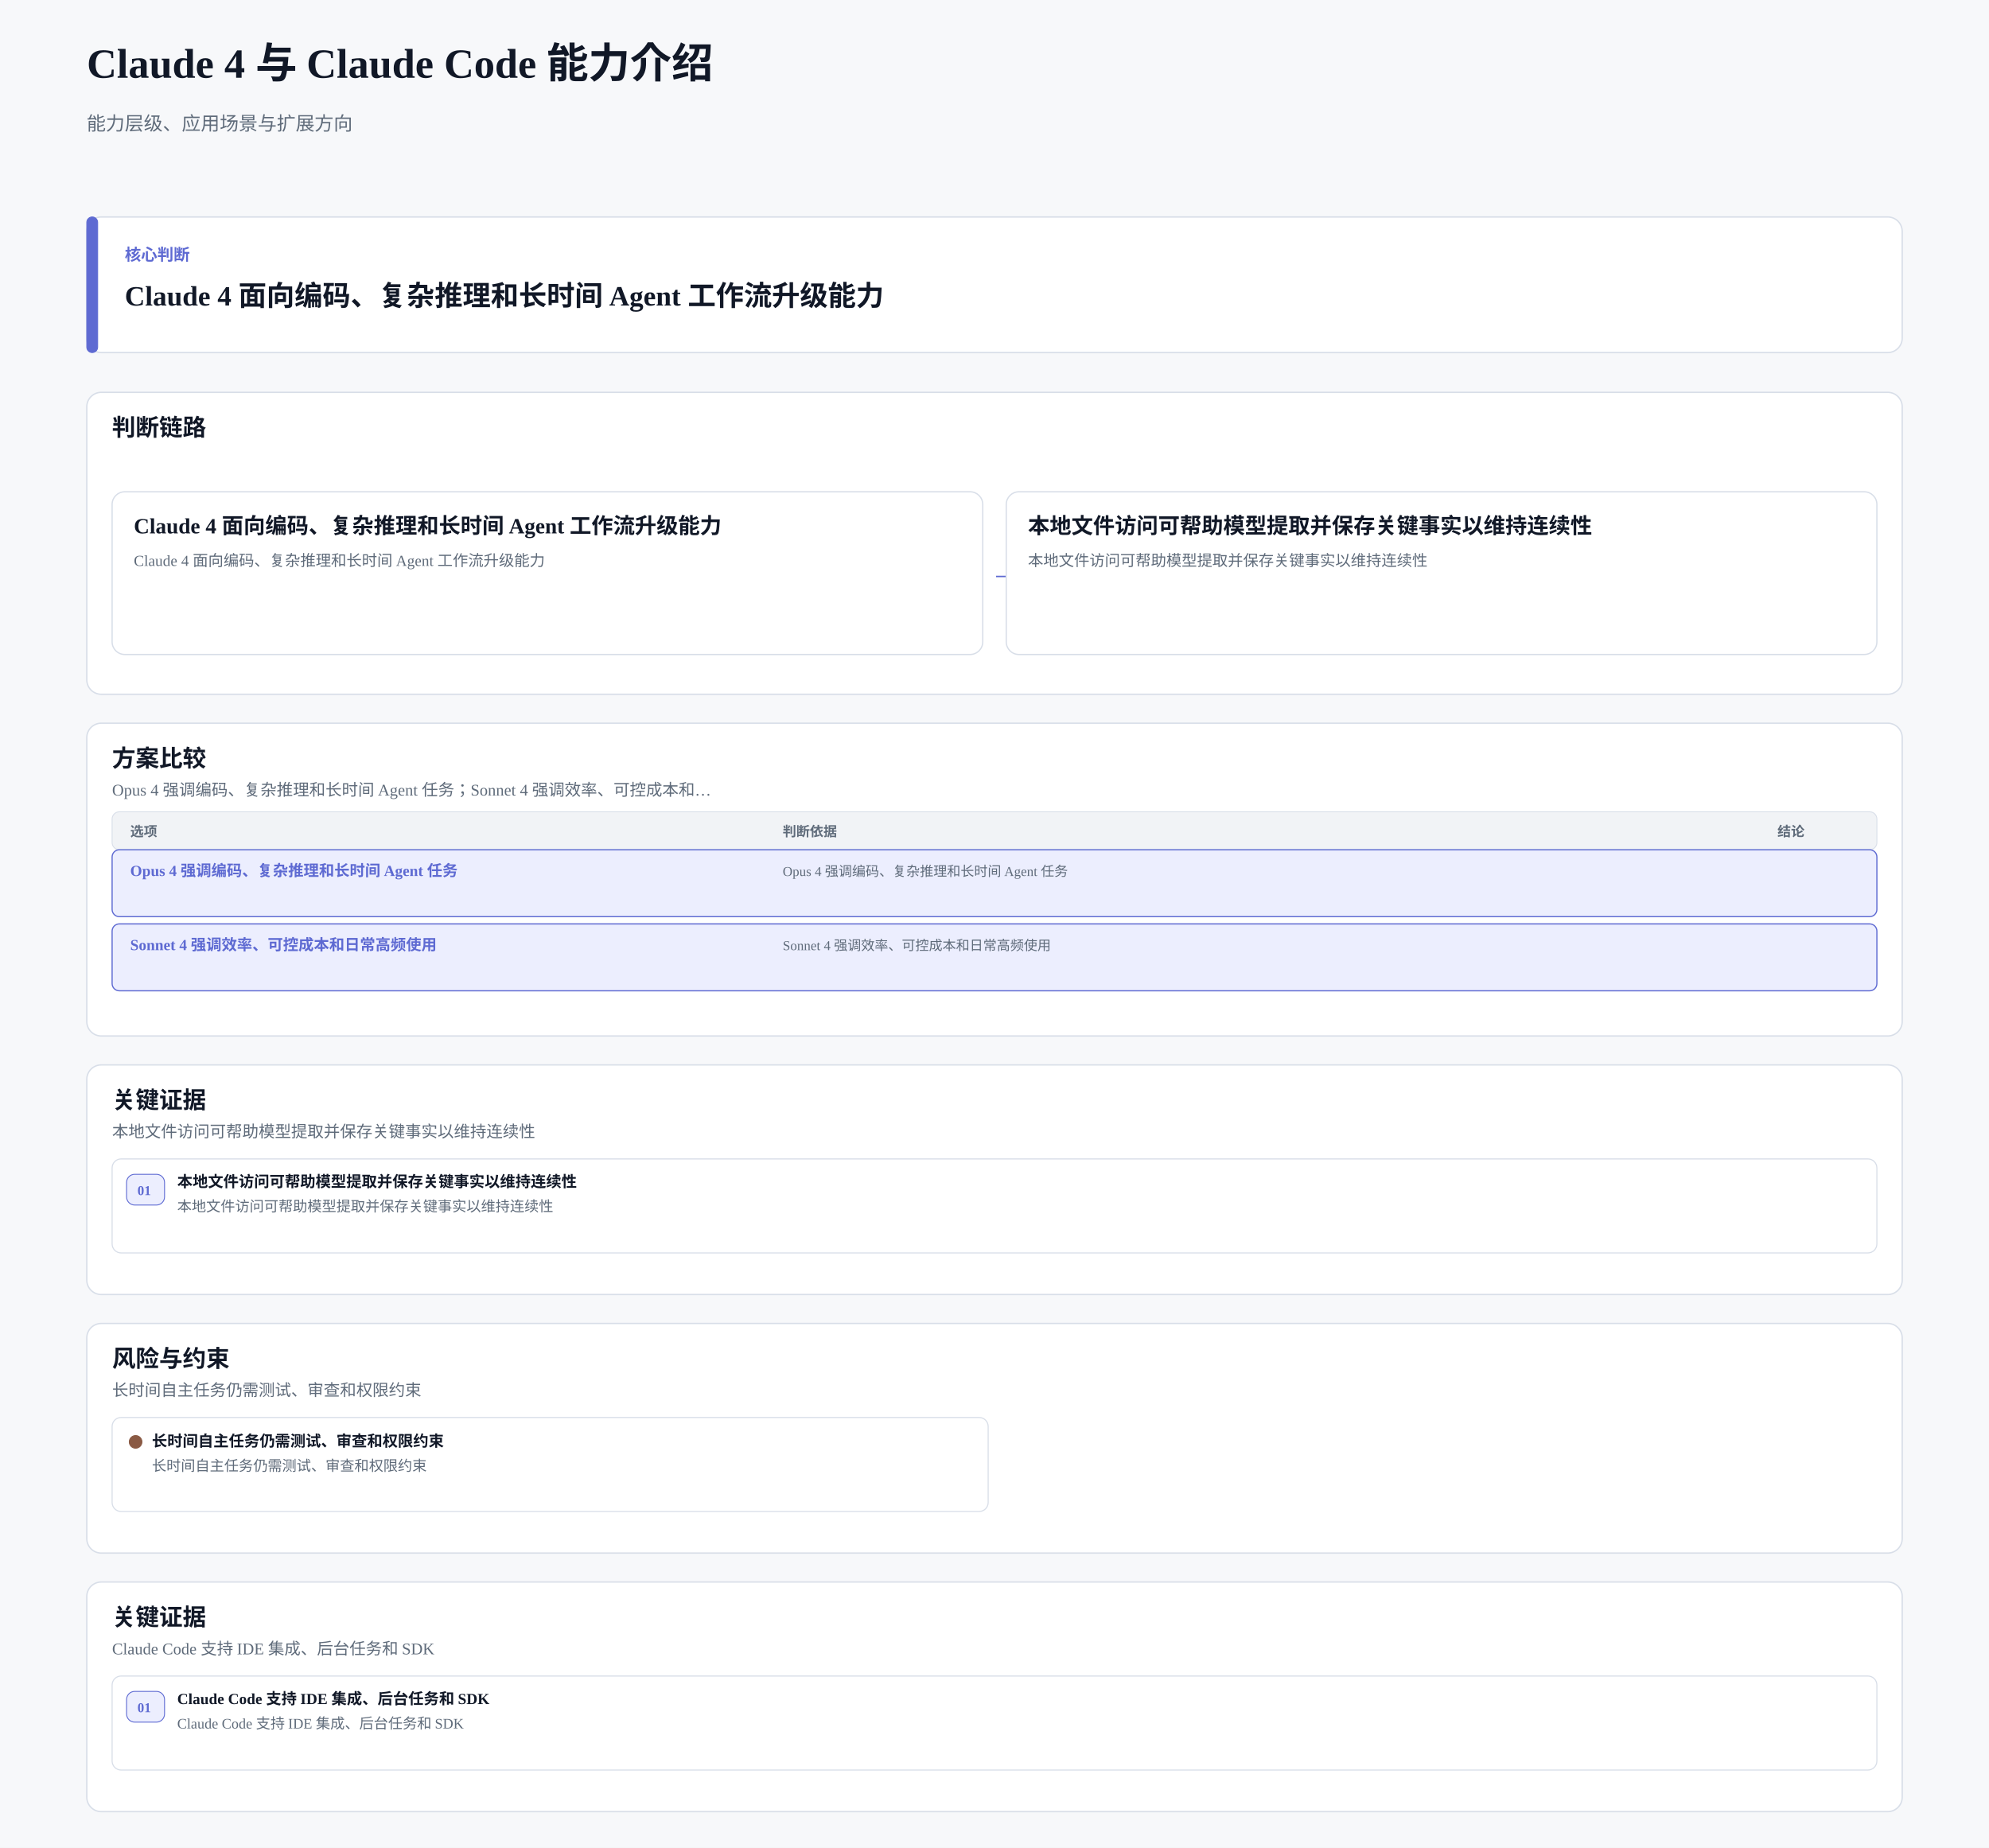
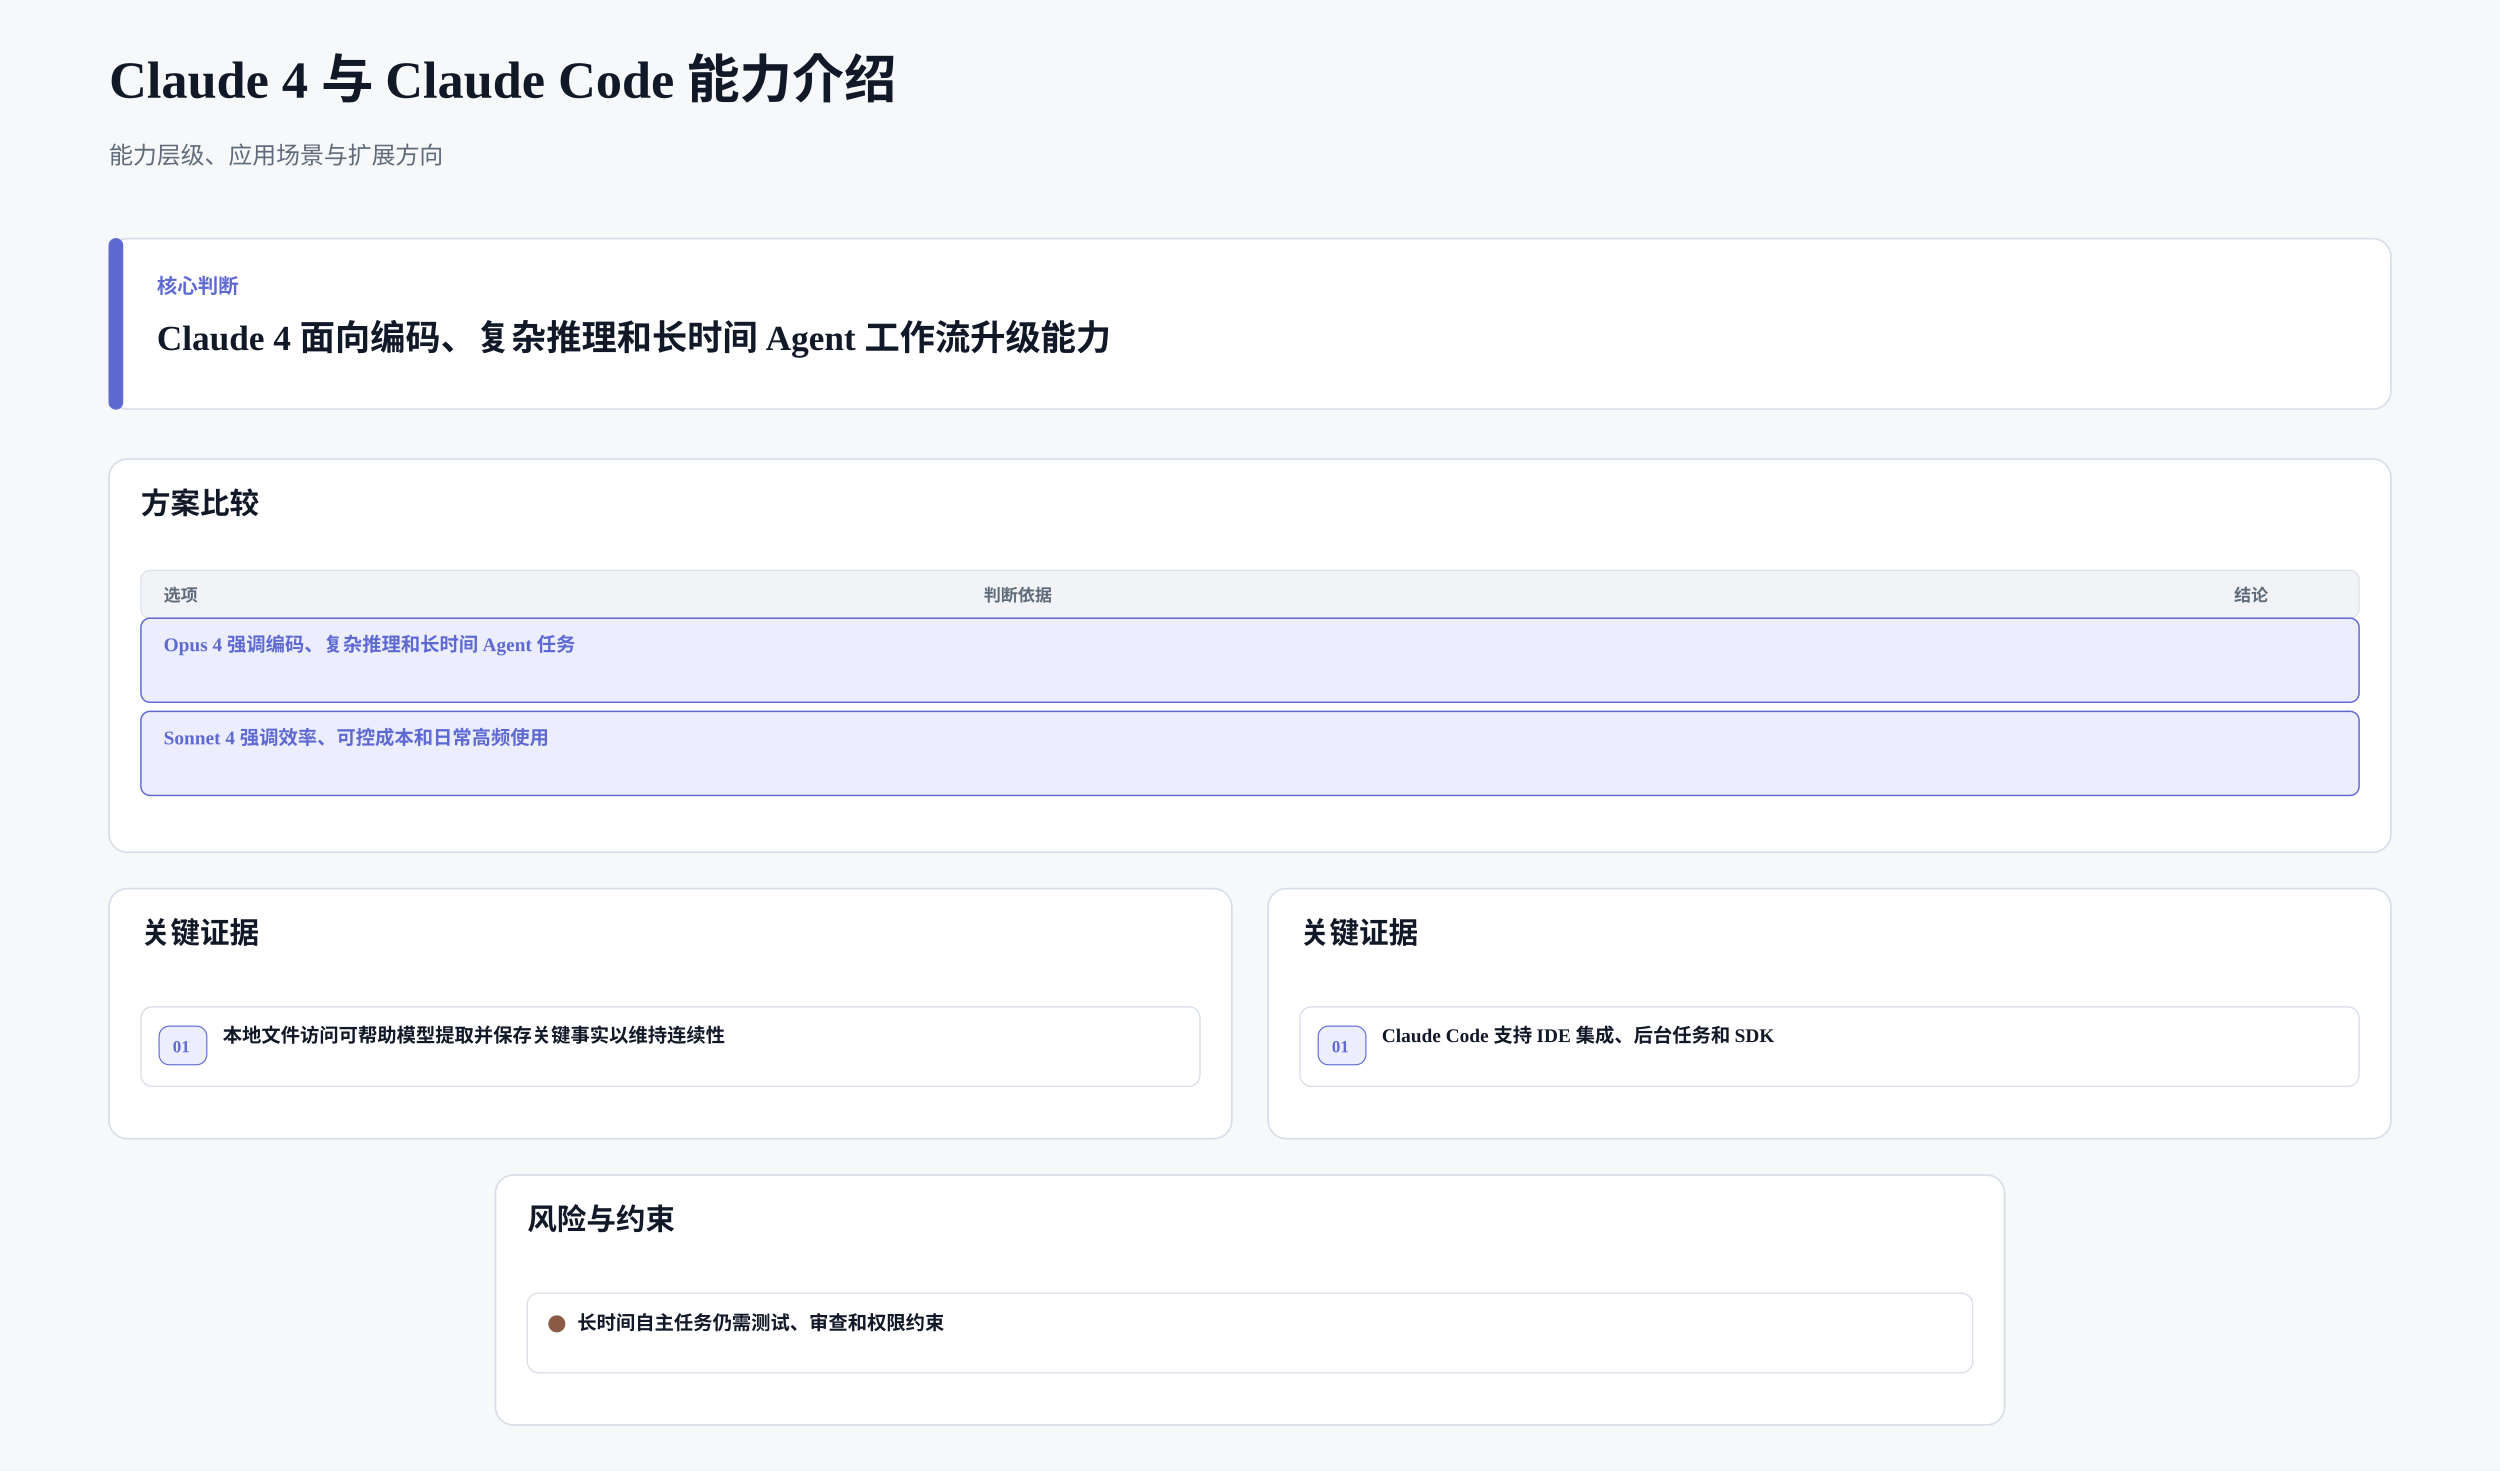
- <svg xmlns="http://www.w3.org/2000/svg" width="2200" height="2044" viewBox="0 0 2200 2044" data-layout-engine="v4" data-expression-mode="narrative-map">
-   <rect x="0" y="0" width="2200" height="2044" rx="0" fill="#F7F8FA" stroke="#F7F8FA" stroke-width="0" />
+ <svg xmlns="http://www.w3.org/2000/svg" width="2200" height="1294" viewBox="0 0 2200 1294" data-layout-engine="v4" data-layout="expression-canvas" data-pipeline-version="4.4" data-expression-mode="narrative-map" data-page-skeleton="multi-line-comparison">
+   <rect x="0" y="0" width="2200" height="1294" rx="0" fill="#F7F8FA" stroke="#F7F8FA" stroke-width="0" />
  <g>
-     <g data-v43-block="title" data-block-type="title" data-x="96" data-y="40" data-width="2008" data-height="200" data-column="full">
+     <g data-v43-block="title" data-block-type="title" data-x="96" data-y="40" data-width="2008" data-height="170" data-column="full">
      <text x="96" y="86" font-size="46" fill="#111827" font-weight="700">
        <tspan x="96" dy="0">Claude 4 与 Claude Code 能力介绍</tspan>
      </text>
      <text x="96" y="144" font-size="21" fill="#5F6B7A" font-weight="500">
        <tspan x="96" dy="0">能力层级、应用场景与扩展方向</tspan>
      </text>
    </g>
-     <g data-v43-block="statement" data-block-type="statement" data-x="96" data-y="240" data-width="2008" data-height="150" data-column="full">
-       <rect x="96" y="240" width="2008" height="150" rx="16" fill="#FFFFFF" stroke="#D8DEE8" stroke-width="1.5" />
-       <rect x="96" y="240" width="12" height="150" rx="6" fill="#5E6AD2" stroke="#5E6AD2" stroke-width="1" />
-       <text x="138" y="288" font-size="18" fill="#5E6AD2" font-weight="700">
+     <g data-v43-block="statement" data-block-type="statement" data-x="96" data-y="210" data-width="2008" data-height="150" data-column="full">
+       <rect x="96" y="210" width="2008" height="150" rx="16" fill="#FFFFFF" stroke="#D8DEE8" stroke-width="1.5" />
+       <rect x="96" y="210" width="12" height="150" rx="6" fill="#5E6AD2" stroke="#5E6AD2" stroke-width="1" />
+       <text x="138" y="258" font-size="18" fill="#5E6AD2" font-weight="700">
        <tspan x="138" dy="0">核心判断</tspan>
      </text>
-       <text x="138" y="338" font-size="31" fill="#111827" font-weight="700">
+       <text x="138" y="308" font-size="31" fill="#111827" font-weight="700">
        <tspan x="138" dy="0">Claude 4 面向编码、复杂推理和长时间 Agent 工作流升级能力</tspan>
      </text>
    </g>
-     <g data-v43-block="narrative-chain-1" data-block-type="narrative-chain" data-x="96" data-y="434" data-width="2008" data-height="334" data-column="full" data-row="0" data-span="12" data-row-alignment="filled" data-offset-span="0" data-density="medium" data-preferred-width="2008" data-text-units="128" data-item-count="2" data-item-layout="rows" data-layout-reason="directional-reading">
-       <rect x="96" y="434" width="2008" height="334" rx="16" fill="#FFFFFF" stroke="#D8DEE8" stroke-width="1.5" data-v4-block-card="true" />
-       <text x="124" y="482" font-size="26" fill="#111827" font-weight="700">
-         <tspan x="124" dy="0">判断链路</tspan>
+     <g data-v43-block="decision-matrix-1" data-block-type="decision-matrix" data-x="96" data-y="404" data-width="2008" data-height="346" data-column="full" data-row="0" data-span="12" data-row-alignment="filled" data-offset-span="0" data-density="dense" data-preferred-width="2008" data-text-units="58" data-item-count="2" data-item-layout="rows" data-layout-reason="tabular-comparison">
+       <rect x="96" y="404" width="2008" height="346" rx="16" fill="#FFFFFF" stroke="#D8DEE8" stroke-width="1.5" data-v4-block-card="true" />
+       <text x="124" y="452" font-size="26" fill="#111827" font-weight="700">
+         <tspan x="124" dy="0">方案比较</tspan>
      </text>
-       <rect x="124" y="544" width="963" height="180" rx="14" fill="#FFFFFF" stroke="#D8DEE8" stroke-width="1.4" />
-       <text x="148" y="590" font-size="24" fill="#111827" font-weight="700">
-         <tspan x="148" dy="0">Claude 4 面向编码、复杂推理和长时间 Agent 工作流升级能力</tspan>
+       <rect x="124" y="502" width="1952" height="42" rx="8" fill="#F1F3F6" stroke="#D8DEE8" stroke-width="1" />
+       <text x="144" y="529" font-size="15" fill="#5F6B7A" font-weight="700">
+         <tspan x="144" dy="0">选项</tspan>
      </text>
-       <text x="148" y="626" font-size="17" fill="#5F6B7A" font-weight="500">
-         <tspan x="148" dy="0">Claude 4 面向编码、复杂推理和长时间 Agent 工作流升级能力</tspan>
+       <text x="865.76" y="529" font-size="15" fill="#5F6B7A" font-weight="700">
+         <tspan x="865.76" dy="0">判断依据</tspan>
      </text>
-       <text x="1094" y="644" font-size="38" fill="#5E6AD2" font-weight="700">
-         <tspan x="1094" dy="0">→</tspan>
+       <text x="1966" y="529" font-size="15" fill="#5F6B7A" font-weight="700">
+         <tspan x="1966" dy="0">结论</tspan>
      </text>
-       <rect x="1113" y="544" width="963" height="180" rx="14" fill="#FFFFFF" stroke="#D8DEE8" stroke-width="1.4" />
-       <text x="1137" y="590" font-size="24" fill="#111827" font-weight="700">
-         <tspan x="1137" dy="0">本地文件访问可帮助模型提取并保存关键事实以维持连续性</tspan>
+       <rect x="124" y="544" width="1952" height="74" rx="8" fill="#ECEEFE" stroke="#5E6AD2" stroke-width="1.3" />
+       <text x="144" y="573" font-size="17" fill="#5E6AD2" font-weight="700">
+         <tspan x="144" dy="0">Opus 4 强调编码、复杂推理和长时间 Agent 任务</tspan>
      </text>
-       <text x="1137" y="626" font-size="17" fill="#5F6B7A" font-weight="500">
-         <tspan x="1137" dy="0">本地文件访问可帮助模型提取并保存关键事实以维持连续性</tspan>
+       <rect x="124" y="626" width="1952" height="74" rx="8" fill="#ECEEFE" stroke="#5E6AD2" stroke-width="1.3" />
+       <text x="144" y="655" font-size="17" fill="#5E6AD2" font-weight="700">
+         <tspan x="144" dy="0">Sonnet 4 强调效率、可控成本和日常高频使用</tspan>
      </text>
    </g>
-     <g data-v43-block="decision-matrix-2" data-block-type="decision-matrix" data-x="96" data-y="800" data-width="2008" data-height="346" data-column="full" data-row="1" data-span="12" data-row-alignment="filled" data-offset-span="0" data-density="dense" data-preferred-width="2008" data-text-units="162" data-item-count="2" data-item-layout="rows" data-layout-reason="tabular-comparison">
-       <rect x="96" y="800" width="2008" height="346" rx="16" fill="#FFFFFF" stroke="#D8DEE8" stroke-width="1.5" data-v4-block-card="true" />
-       <text x="124" y="848" font-size="26" fill="#111827" font-weight="700">
-         <tspan x="124" dy="0">方案比较</tspan>
-       </text>
-       <text x="124" y="880" font-size="18" fill="#5F6B7A" font-weight="500">
-         <tspan x="124" dy="0">Opus 4 强调编码、复杂推理和长时间 Agent 任务；Sonnet 4 强调效率、可控成本和…</tspan>
-       </text>
-       <rect x="124" y="898" width="1952" height="42" rx="8" fill="#F1F3F6" stroke="#D8DEE8" stroke-width="1" />
-       <text x="144" y="925" font-size="15" fill="#5F6B7A" font-weight="700">
-         <tspan x="144" dy="0">选项</tspan>
-       </text>
-       <text x="865.76" y="925" font-size="15" fill="#5F6B7A" font-weight="700">
-         <tspan x="865.76" dy="0">判断依据</tspan>
-       </text>
-       <text x="1966" y="925" font-size="15" fill="#5F6B7A" font-weight="700">
-         <tspan x="1966" dy="0">结论</tspan>
-       </text>
-       <rect x="124" y="940" width="1952" height="74" rx="8" fill="#ECEEFE" stroke="#5E6AD2" stroke-width="1.3" />
-       <text x="144" y="969" font-size="17" fill="#5E6AD2" font-weight="700">
-         <tspan x="144" dy="0">Opus 4 强调编码、复杂推理和长时间 Agent 任务</tspan>
-       </text>
-       <text x="865.76" y="969" font-size="15" fill="#5F6B7A" font-weight="500">
-         <tspan x="865.76" dy="0">Opus 4 强调编码、复杂推理和长时间 Agent 任务</tspan>
-       </text>
-       <rect x="124" y="1022" width="1952" height="74" rx="8" fill="#ECEEFE" stroke="#5E6AD2" stroke-width="1.3" />
-       <text x="144" y="1051" font-size="17" fill="#5E6AD2" font-weight="700">
-         <tspan x="144" dy="0">Sonnet 4 强调效率、可控成本和日常高频使用</tspan>
-       </text>
-       <text x="865.76" y="1051" font-size="15" fill="#5F6B7A" font-weight="500">
-         <tspan x="865.76" dy="0">Sonnet 4 强调效率、可控成本和日常高频使用</tspan>
-       </text>
-     </g>
-     <g data-v43-block="evidence-list-3" data-block-type="evidence-list" data-x="96" data-y="1178" data-width="2008" data-height="254" data-column="full" data-component-variant="evidence-tiles" data-row="2" data-span="12" data-row-alignment="filled" data-offset-span="0" data-density="dense" data-preferred-width="2008" data-text-units="82" data-item-count="1" data-item-layout="rows" data-layout-reason="long-explanatory-items">
-       <rect x="96" y="1178" width="2008" height="254" rx="16" fill="#FFFFFF" stroke="#D8DEE8" stroke-width="1.5" data-v4-block-card="true" />
-       <text x="124" y="1226" font-size="26" fill="#111827" font-weight="700">
+     <g data-v43-block="evidence-list-2" data-block-type="evidence-list" data-x="96" data-y="782" data-width="988" data-height="220" data-column="left" data-component-variant="evidence-tiles" data-row="1" data-span="6" data-row-alignment="filled" data-offset-span="0" data-density="medium" data-preferred-width="988" data-text-units="30" data-item-count="1" data-item-layout="rows" data-layout-reason="moderate-parallel-items">
+       <rect x="96" y="782" width="988" height="220" rx="16" fill="#FFFFFF" stroke="#D8DEE8" stroke-width="1.5" data-v4-block-card="true" />
+       <text x="124" y="830" font-size="26" fill="#111827" font-weight="700">
        <tspan x="124" dy="0">关键证据</tspan>
      </text>
-       <text x="124" y="1258" font-size="18" fill="#5F6B7A" font-weight="500">
-         <tspan x="124" dy="0">本地文件访问可帮助模型提取并保存关键事实以维持连续性</tspan>
-       </text>
-       <rect x="124" y="1282" width="1952" height="104" rx="10" fill="#FFFFFF" stroke="#D8DEE8" stroke-width="1.2" data-v4-evidence-item="0" />
-       <rect x="140" y="1299" width="42" height="34" rx="9" fill="#ECEEFE" stroke="#5E6AD2" stroke-width="1" />
-       <text x="152" y="1322" font-size="15" fill="#5E6AD2" font-weight="700">
+       <rect x="124" y="886" width="932" height="70" rx="10" fill="#FFFFFF" stroke="#D8DEE8" stroke-width="1.2" data-v4-evidence-item="0" />
+       <rect x="140" y="903" width="42" height="34" rx="9" fill="#ECEEFE" stroke="#5E6AD2" stroke-width="1" />
+       <text x="152" y="926" font-size="15" fill="#5E6AD2" font-weight="700">
        <tspan x="152" dy="0">01</tspan>
      </text>
-       <text x="196" y="1313" font-size="17" fill="#111827" font-weight="700">
-         <tspan x="196" dy="0">本地文件访问可帮助模型提取并保存关键事实以维持连续性</tspan>
-       </text>
-       <text x="196" y="1340" font-size="16" fill="#5F6B7A" font-weight="500">
+       <text x="196" y="917" font-size="17" fill="#111827" font-weight="700">
        <tspan x="196" dy="0">本地文件访问可帮助模型提取并保存关键事实以维持连续性</tspan>
      </text>
    </g>
-     <g data-v43-block="risk-list-4" data-block-type="risk-list" data-x="96" data-y="1464" data-width="2008" data-height="254" data-column="full" data-component-variant="risk-cluster" data-row="3" data-span="12" data-row-alignment="filled" data-offset-span="0" data-density="medium" data-preferred-width="1328" data-text-units="62" data-item-count="1" data-item-layout="grid-2" data-layout-reason="substantial-parallel-items">
-       <rect x="96" y="1464" width="2008" height="254" rx="16" fill="#FFFFFF" stroke="#D8DEE8" stroke-width="1.5" data-v4-block-card="true" />
-       <text x="124" y="1512" font-size="26" fill="#111827" font-weight="700">
-         <tspan x="124" dy="0">风险与约束</tspan>
+     <g data-v43-block="evidence-list-3" data-block-type="evidence-list" data-x="1116" data-y="782" data-width="988" data-height="220" data-column="right" data-component-variant="evidence-tiles" data-row="1" data-span="6" data-row-alignment="filled" data-offset-span="0" data-density="medium" data-preferred-width="988" data-text-units="35" data-item-count="1" data-item-layout="rows" data-layout-reason="moderate-parallel-items">
+       <rect x="1116" y="782" width="988" height="220" rx="16" fill="#FFFFFF" stroke="#D8DEE8" stroke-width="1.5" data-v4-block-card="true" />
+       <text x="1144" y="830" font-size="26" fill="#111827" font-weight="700">
+         <tspan x="1144" dy="0">关键证据</tspan>
      </text>
-       <text x="124" y="1544" font-size="18" fill="#5F6B7A" font-weight="500">
-         <tspan x="124" dy="0">长时间自主任务仍需测试、审查和权限约束</tspan>
+       <rect x="1144" y="886" width="932" height="70" rx="10" fill="#FFFFFF" stroke="#D8DEE8" stroke-width="1.2" data-v4-evidence-item="0" />
+       <rect x="1160" y="903" width="42" height="34" rx="9" fill="#ECEEFE" stroke="#5E6AD2" stroke-width="1" />
+       <text x="1172" y="926" font-size="15" fill="#5E6AD2" font-weight="700">
+         <tspan x="1172" dy="0">01</tspan>
      </text>
-       <rect x="124" y="1568" width="969" height="104" rx="10" fill="#FFFFFF" stroke="#D8DEE8" stroke-width="1.2" data-v4-risk-item="0" />
-       <circle cx="150" cy="1595" r="7" fill="#8A5A44" stroke="#8A5A44" stroke-width="1" />
-       <text x="168" y="1600" font-size="17" fill="#111827" font-weight="700">
-         <tspan x="168" dy="0">长时间自主任务仍需测试、审查和权限约束</tspan>
-       </text>
-       <text x="168" y="1627" font-size="16" fill="#5F6B7A" font-weight="500">
-         <tspan x="168" dy="0">长时间自主任务仍需测试、审查和权限约束</tspan>
+       <text x="1216" y="917" font-size="17" fill="#111827" font-weight="700">
+         <tspan x="1216" dy="0">Claude Code 支持 IDE 集成、后台任务和 SDK</tspan>
      </text>
    </g>
-     <g data-v43-block="evidence-list-5" data-block-type="evidence-list" data-x="96" data-y="1750" data-width="2008" data-height="254" data-column="full" data-component-variant="evidence-tiles" data-row="4" data-span="12" data-row-alignment="filled" data-offset-span="0" data-density="dense" data-preferred-width="2008" data-text-units="97" data-item-count="1" data-item-layout="rows" data-layout-reason="long-explanatory-items">
-       <rect x="96" y="1750" width="2008" height="254" rx="16" fill="#FFFFFF" stroke="#D8DEE8" stroke-width="1.5" data-v4-block-card="true" />
-       <text x="124" y="1798" font-size="26" fill="#111827" font-weight="700">
-         <tspan x="124" dy="0">关键证据</tspan>
+     <g data-v43-block="risk-list-4" data-block-type="risk-list" data-x="436" data-y="1034" data-width="1328" data-height="220" data-column="center" data-component-variant="risk-cluster" data-row="2" data-span="8" data-row-alignment="centered" data-offset-span="2" data-density="medium" data-preferred-width="988" data-text-units="24" data-item-count="1" data-item-layout="rows" data-layout-reason="moderate-parallel-items">
+       <rect x="436" y="1034" width="1328" height="220" rx="16" fill="#FFFFFF" stroke="#D8DEE8" stroke-width="1.5" data-v4-block-card="true" />
+       <text x="464" y="1082" font-size="26" fill="#111827" font-weight="700">
+         <tspan x="464" dy="0">风险与约束</tspan>
      </text>
-       <text x="124" y="1830" font-size="18" fill="#5F6B7A" font-weight="500">
-         <tspan x="124" dy="0">Claude Code 支持 IDE 集成、后台任务和 SDK</tspan>
-       </text>
-       <rect x="124" y="1854" width="1952" height="104" rx="10" fill="#FFFFFF" stroke="#D8DEE8" stroke-width="1.2" data-v4-evidence-item="0" />
-       <rect x="140" y="1871" width="42" height="34" rx="9" fill="#ECEEFE" stroke="#5E6AD2" stroke-width="1" />
-       <text x="152" y="1894" font-size="15" fill="#5E6AD2" font-weight="700">
-         <tspan x="152" dy="0">01</tspan>
-       </text>
-       <text x="196" y="1885" font-size="17" fill="#111827" font-weight="700">
-         <tspan x="196" dy="0">Claude Code 支持 IDE 集成、后台任务和 SDK</tspan>
-       </text>
-       <text x="196" y="1912" font-size="16" fill="#5F6B7A" font-weight="500">
-         <tspan x="196" dy="0">Claude Code 支持 IDE 集成、后台任务和 SDK</tspan>
+       <rect x="464" y="1138" width="1272" height="70" rx="10" fill="#FFFFFF" stroke="#D8DEE8" stroke-width="1.2" data-v4-risk-item="0" />
+       <circle cx="490" cy="1165" r="7" fill="#8A5A44" stroke="#8A5A44" stroke-width="1" />
+       <text x="508" y="1170" font-size="17" fill="#111827" font-weight="700">
+         <tspan x="508" dy="0">长时间自主任务仍需测试、审查和权限约束</tspan>
      </text>
    </g>
  </g>
</svg>
